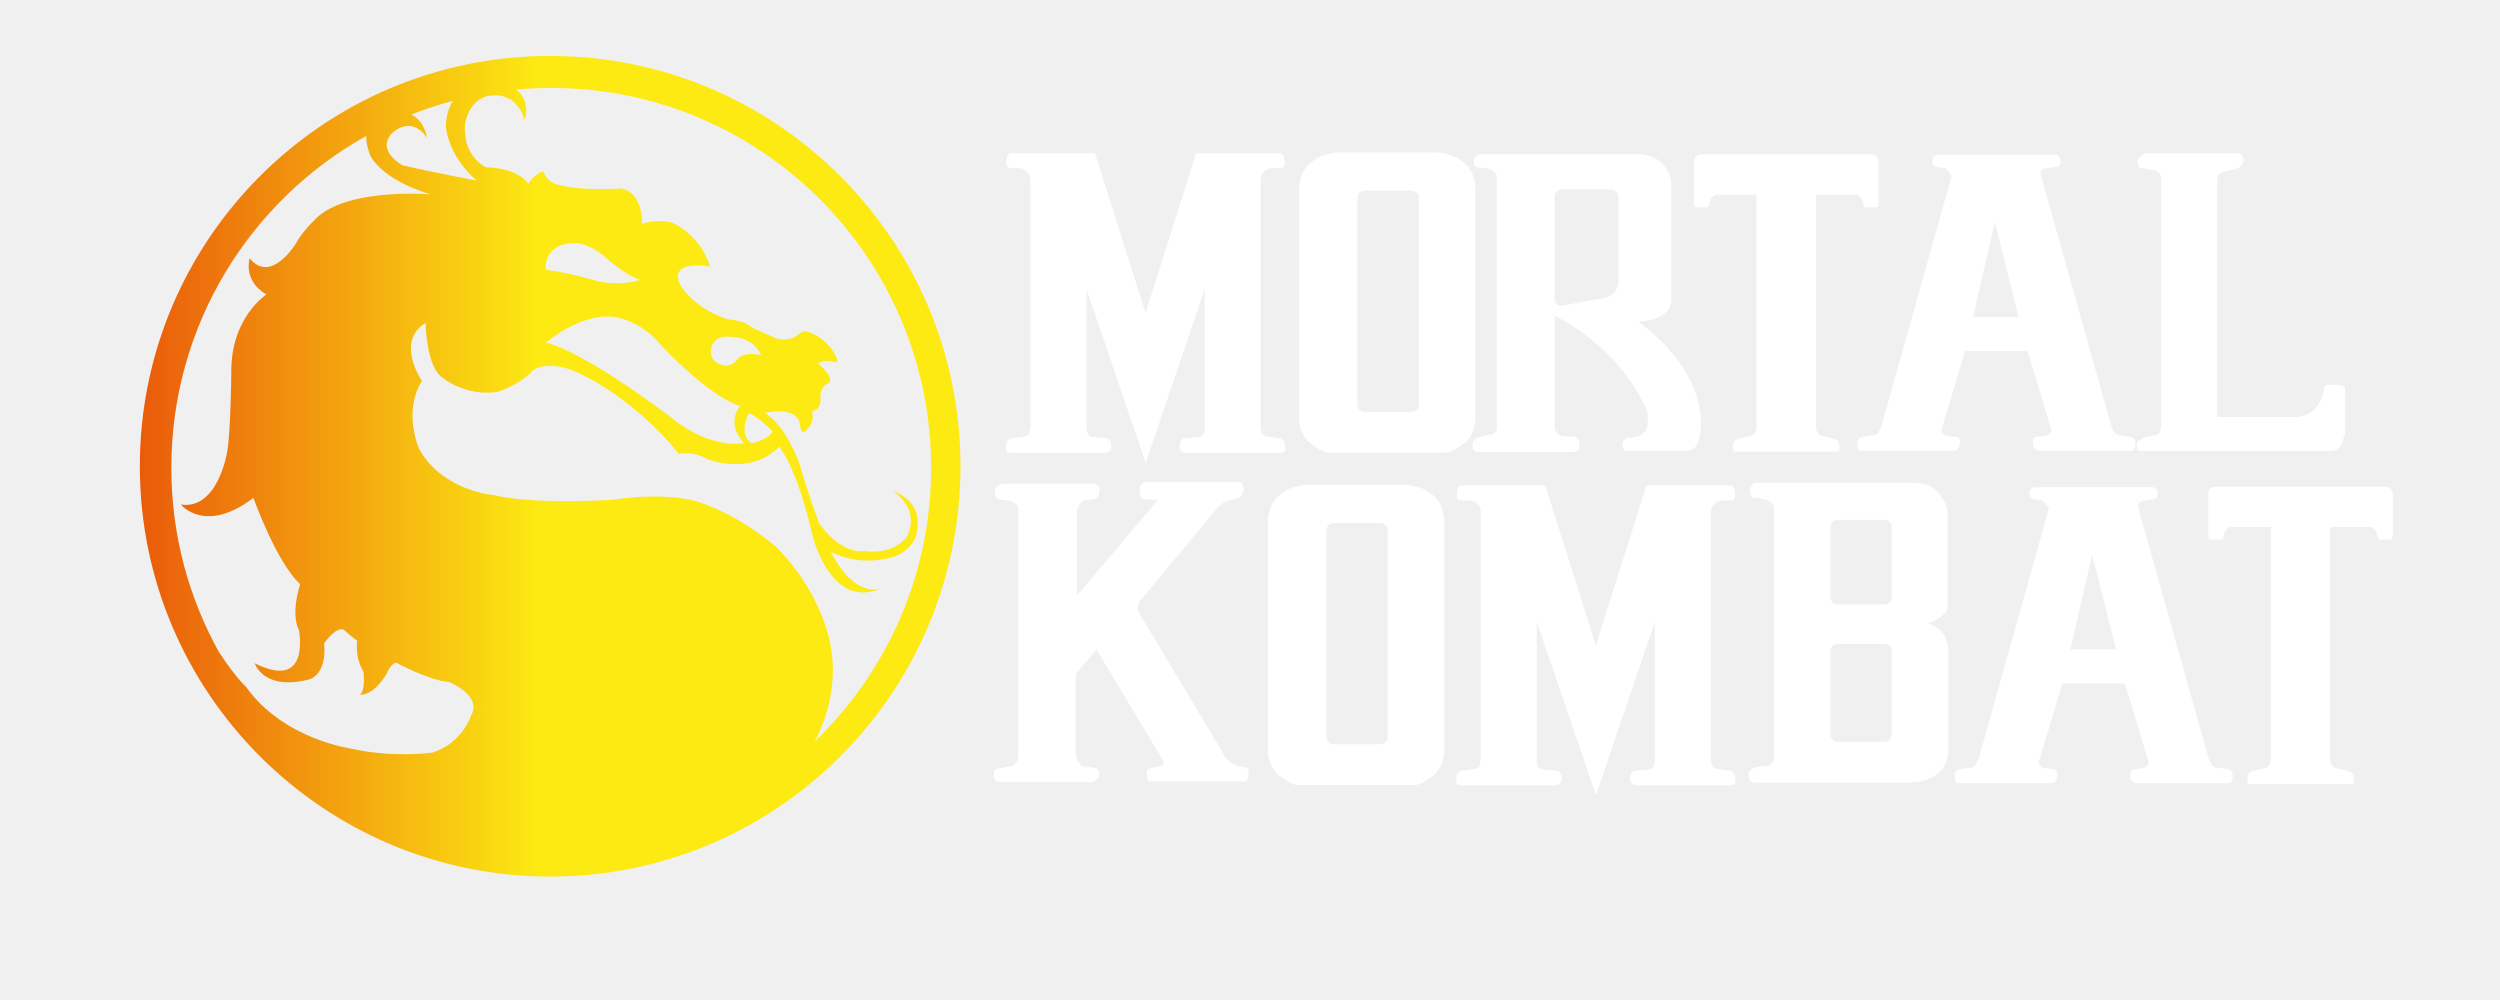
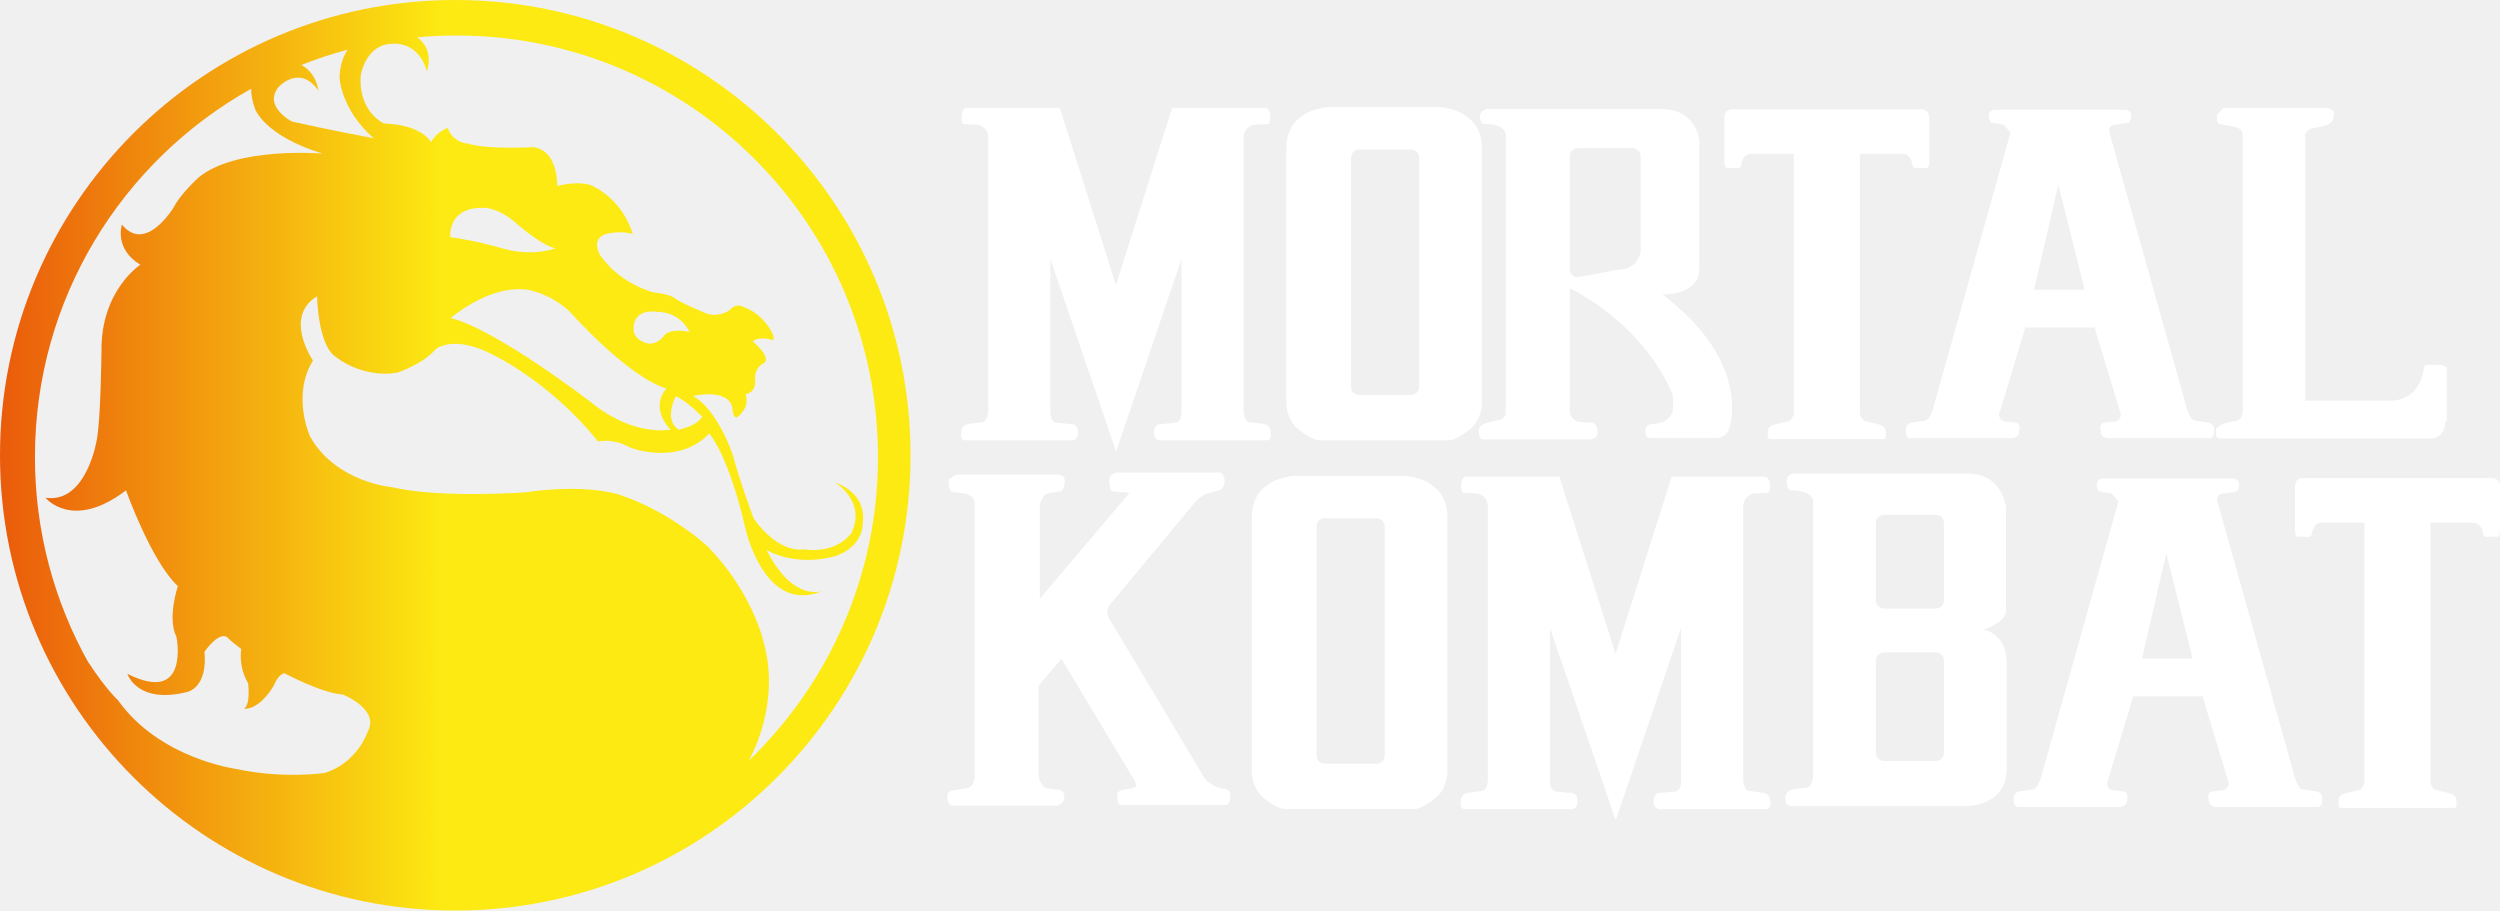
- <svg xmlns="http://www.w3.org/2000/svg" xmlns:xlink="http://www.w3.org/1999/xlink" version="1.1" id="svg2" xml:space="preserve" width="500" height="200" viewBox="0 0 500 200">
+ <svg xmlns="http://www.w3.org/2000/svg" xmlns:xlink="http://www.w3.org/1999/xlink" version="1.1" id="svg2" xml:space="preserve" width="450.625" height="164.128" viewBox="0 0 450.625 164.128">
  <defs id="defs6">
    <clipPath clipPathUnits="userSpaceOnUse" id="clipPath18">
      <path d="M 0,396.85 H 595.28 V 0 H 0 Z" id="path16" />
    </clipPath>
    <clipPath clipPathUnits="userSpaceOnUse" id="clipPath34">
      <path d="m 175.135,266.175 c 0,0 -9.999,-16.667 -40.167,-28 v 0 l -4.916,-12.75 -5.334,0.083 c 0,0 -5.749,-10.584 -37.416,-24.833 v 0 h 33.083 c 0,-1 -14.388,-46.875 -33.756,-65.5 v 0 c 0,0 59.756,10.5 77.006,85.249 v 0 l 5.5,16.001 h 38 l 19.25,29.75 z" id="path32" />
    </clipPath>
    <linearGradient x1="0" y1="0" x2="1" y2="0" gradientUnits="userSpaceOnUse" gradientTransform="matrix(91.66381,158.7664,158.7664,-91.66381,96.74658,129.333)" spreadMethod="pad" id="linearGradient50">
      <stop style="stop-opacity:1;stop-color:#295da9" offset="0" id="stop40" />
      <stop style="stop-opacity:1;stop-color:#295da9" offset="0.005" id="stop42" />
      <stop style="stop-opacity:1;stop-color:#295da9" offset="0.336" id="stop44" />
      <stop style="stop-opacity:1;stop-color:#272e65" offset="0.796" id="stop46" />
      <stop style="stop-opacity:1;stop-color:#272e65" offset="1" id="stop48" />
    </linearGradient>
    <clipPath clipPathUnits="userSpaceOnUse" id="clipPath60">
      <path d="M 0,396.85 H 595.28 V 0 H 0 Z" id="path58" />
    </clipPath>
    <clipPath clipPathUnits="userSpaceOnUse" id="clipPath72">
      <path d="m 191.189,251.41 -2.814,-6.94 7.784,-0.094 -7.316,-19.037 h 8.722 l 7.315,19.131 h 7.034 l 2.721,6.94 z" id="path70" />
    </clipPath>
    <linearGradient x1="0" y1="0" x2="1" y2="0" gradientUnits="userSpaceOnUse" gradientTransform="matrix(-1.1e-6,-26.07129,-26.07129,1.1e-6,201.5049,251.4102)" spreadMethod="pad" id="linearGradient86">
      <stop style="stop-opacity:1;stop-color:#e6342a" offset="0" id="stop78" />
      <stop style="stop-opacity:1;stop-color:#e6342a" offset="0.01" id="stop80" />
      <stop style="stop-opacity:1;stop-color:#f9b233" offset="0.99" id="stop82" />
      <stop style="stop-opacity:1;stop-color:#f9b233" offset="1" id="stop84" />
    </linearGradient>
    <clipPath clipPathUnits="userSpaceOnUse" id="clipPath96">
      <path d="m 239.206,251.41 c -0.281,0 -3.844,-9.471 -3.844,-9.471 v 0 h -10.599 l 3.095,9.471 h -8.44 l -9.754,-26.071 h 8.536 l 3.749,9.66 h 10.973 l -3.562,-9.66 h 8.814 c 0,0 9.566,26.071 9.847,26.071 v 0 c 0.188,0 -3.667,0.001 -6.342,0.001 v 0 c -1.337,0 -2.38,0 -2.473,-0.001" id="path94" />
    </clipPath>
    <linearGradient x1="0" y1="0" x2="1" y2="0" gradientUnits="userSpaceOnUse" gradientTransform="matrix(-1.1e-6,-26.07178,-26.07178,1.1e-6,228.8462,251.4106)" spreadMethod="pad" id="linearGradient110">
      <stop style="stop-opacity:1;stop-color:#e6342a" offset="0" id="stop102" />
      <stop style="stop-opacity:1;stop-color:#e6342a" offset="0.01" id="stop104" />
      <stop style="stop-opacity:1;stop-color:#f9b233" offset="0.99" id="stop106" />
      <stop style="stop-opacity:1;stop-color:#f9b233" offset="1" id="stop108" />
    </linearGradient>
    <clipPath clipPathUnits="userSpaceOnUse" id="clipPath120">
      <path d="m 252.526,251.41 -9.755,-26.071 h 23.165 l 2.439,6.847 h -14.35 l 1.031,2.907 h 14.35 l 2.625,6.751 h -14.347 l 1.031,2.627 h 14.255 l 3.001,6.939 z" id="path118" />
    </clipPath>
    <linearGradient x1="0" y1="0" x2="1" y2="0" gradientUnits="userSpaceOnUse" gradientTransform="matrix(-1.1e-6,-26.07129,-26.07129,1.1e-6,259.3711,251.4102)" spreadMethod="pad" id="linearGradient134">
      <stop style="stop-opacity:1;stop-color:#e6342a" offset="0" id="stop126" />
      <stop style="stop-opacity:1;stop-color:#e6342a" offset="0.01" id="stop128" />
      <stop style="stop-opacity:1;stop-color:#f9b233" offset="0.99" id="stop130" />
      <stop style="stop-opacity:1;stop-color:#f9b233" offset="1" id="stop132" />
    </linearGradient>
    <clipPath clipPathUnits="userSpaceOnUse" id="clipPath144">
      <path d="m 309.733,251.41 -11.821,-10.502 h -1.026 l 3.751,10.502 h -8.628 l -9.847,-26.071 h 8.722 l 4.97,13.035 4.501,-13.035 h 8.816 l -4.596,14.068 13.504,12.003 z" id="path142" />
    </clipPath>
    <linearGradient x1="0" y1="0" x2="1" y2="0" gradientUnits="userSpaceOnUse" gradientTransform="matrix(-1.1e-6,-26.07129,-26.07129,1.1e-6,300.1211,251.4102)" spreadMethod="pad" id="linearGradient158">
      <stop style="stop-opacity:1;stop-color:#e6342a" offset="0" id="stop150" />
      <stop style="stop-opacity:1;stop-color:#e6342a" offset="0.01" id="stop152" />
      <stop style="stop-opacity:1;stop-color:#f9b233" offset="0.99" id="stop154" />
      <stop style="stop-opacity:1;stop-color:#f9b233" offset="1" id="stop156" />
    </linearGradient>
    <clipPath clipPathUnits="userSpaceOnUse" id="clipPath168">
      <path d="m 323.051,251.41 -9.845,-26.071 h 9.002 l 9.566,26.071 z" id="path166" />
    </clipPath>
    <linearGradient x1="0" y1="0" x2="1" y2="0" gradientUnits="userSpaceOnUse" gradientTransform="matrix(-1.1e-6,-26.07129,-26.07129,1.1e-6,322.4902,251.4102)" spreadMethod="pad" id="linearGradient182">
      <stop style="stop-opacity:1;stop-color:#e6342a" offset="0" id="stop174" />
      <stop style="stop-opacity:1;stop-color:#e6342a" offset="0.01" id="stop176" />
      <stop style="stop-opacity:1;stop-color:#f9b233" offset="0.99" id="stop178" />
      <stop style="stop-opacity:1;stop-color:#f9b233" offset="1" id="stop180" />
    </linearGradient>
    <clipPath clipPathUnits="userSpaceOnUse" id="clipPath192">
      <path d="m 360.689,251.421 c -2.012,-0.027 -3.922,-0.054 -3.965,-0.011 v 0 c -0.095,0.093 -4.877,-13.036 -4.877,-13.036 v 0 l -7.409,13.036 h -7.691 l -10.035,-26.071 h 8.629 l 5.346,13.881 8.064,-13.881 h 6.848 c 0,0 9.611,25.931 9.751,26.071 v 0 c 0.034,0.034 -0.447,0.046 -1.197,0.046 v 0 c -0.906,0 -2.205,-0.017 -3.464,-0.035" id="path190" />
    </clipPath>
    <linearGradient x1="0" y1="0" x2="1" y2="0" gradientUnits="userSpaceOnUse" gradientTransform="matrix(-1.1e-6,-26.11719,-26.11719,1.1e-6,346.0322,251.4561)" spreadMethod="pad" id="linearGradient206">
      <stop style="stop-opacity:1;stop-color:#e6342a" offset="0" id="stop198" />
      <stop style="stop-opacity:1;stop-color:#e6342a" offset="0.01" id="stop200" />
      <stop style="stop-opacity:1;stop-color:#f9b233" offset="0.99" id="stop202" />
      <stop style="stop-opacity:1;stop-color:#f9b233" offset="1" id="stop204" />
    </linearGradient>
    <clipPath clipPathUnits="userSpaceOnUse" id="clipPath216">
      <path d="m 372.73,249.739 c -1.891,-1.032 -3.723,-2.258 -5.258,-3.774 v 0 c -3.106,-3.063 -5.965,-7.91 -4.909,-12.448 v 0 c 0.541,-2.327 2.196,-4.237 4.119,-5.588 v 0 c 1.501,-1.053 3.24,-1.746 5.034,-2.102 v 0 c 4.794,-0.949 9.897,-0.488 14.759,-0.488 v 0 l 6.176,16.891 c 0,0 -9.992,-0.182 -9.931,0 v 0 c 0.06,0.181 -5.994,-6.965 -5.994,-6.965 v 0 h 4.48 l -1.211,-2.725 c -11.445,-0.787 -8.237,6.238 -8.237,6.238 v 0 c 3.27,6.783 9.206,6.056 9.206,6.056 v 0 h 8.539 l 5.929,6.616 c -0.543,-0.027 -8.169,0.006 -8.169,0.006 v 0 c -1.35,0.099 -2.595,0.142 -3.742,0.142 v 0 c -7.551,0 -10.791,-1.859 -10.791,-1.859 m 22.702,1.711 c 0.038,0.002 0.042,0.004 0.006,0.006 v 0 z" id="path214" />
    </clipPath>
    <linearGradient x1="0" y1="0" x2="1" y2="0" gradientUnits="userSpaceOnUse" gradientTransform="matrix(-1.2e-6,-26.37061,-26.37061,1.2e-6,378.9014,251.5977)" spreadMethod="pad" id="linearGradient230">
      <stop style="stop-opacity:1;stop-color:#e6342a" offset="0" id="stop222" />
      <stop style="stop-opacity:1;stop-color:#e6342a" offset="0.01" id="stop224" />
      <stop style="stop-opacity:1;stop-color:#f9b233" offset="0.99" id="stop226" />
      <stop style="stop-opacity:1;stop-color:#f9b233" offset="1" id="stop228" />
    </linearGradient>
    <clipPath clipPathUnits="userSpaceOnUse" id="clipPath240">
      <path d="m 413.146,249.066 c -8.706,-5.017 -13.081,-13.743 -9.766,-19.49 v 0 c 3.308,-5.75 13.056,-6.348 21.767,-1.331 v 0 c 8.703,5.016 13.075,13.744 9.762,19.493 v 0 c -1.802,3.131 -5.512,4.733 -9.925,4.733 v 0 c -3.69,0.001 -7.871,-1.12 -11.838,-3.405 m 0.202,-14.591 c -1.597,2.203 -0.335,5.842 2.815,8.126 v 0 c 3.154,2.285 7.006,2.35 8.602,0.146 v 0 c 1.597,-2.204 0.336,-5.843 -2.814,-8.127 v 0 c -1.614,-1.169 -3.411,-1.757 -4.995,-1.757 v 0 c -1.511,0 -2.828,0.535 -3.608,1.612" id="path238" />
    </clipPath>
    <linearGradient x1="0" y1="0" x2="1" y2="0" gradientUnits="userSpaceOnUse" gradientTransform="matrix(-1.2e-6,-27.63135,-27.63135,1.2e-6,419.1445,252.4712)" spreadMethod="pad" id="linearGradient254">
      <stop style="stop-opacity:1;stop-color:#e6342a" offset="0" id="stop246" />
      <stop style="stop-opacity:1;stop-color:#e6342a" offset="0.01" id="stop248" />
      <stop style="stop-opacity:1;stop-color:#f9b233" offset="0.99" id="stop250" />
      <stop style="stop-opacity:1;stop-color:#f9b233" offset="1" id="stop252" />
    </linearGradient>
    <clipPath clipPathUnits="userSpaceOnUse" id="clipPath264">
      <path d="m 442.66,251.599 -9.989,-25.957 h 8.994 l 3.447,9.871 h 13.844 l 2.687,6.835 h -13.552 l 0.877,2.627 h 13.902 l 2.57,6.624 z" id="path262" />
    </clipPath>
    <linearGradient x1="0" y1="0" x2="1" y2="0" gradientUnits="userSpaceOnUse" gradientTransform="matrix(-1.1e-6,-25.95703,-25.95703,1.1e-6,449.0557,251.5986)" spreadMethod="pad" id="linearGradient278">
      <stop style="stop-opacity:1;stop-color:#e6342a" offset="0" id="stop270" />
      <stop style="stop-opacity:1;stop-color:#e6342a" offset="0.01" id="stop272" />
      <stop style="stop-opacity:1;stop-color:#f9b233" offset="0.99" id="stop274" />
      <stop style="stop-opacity:1;stop-color:#f9b233" offset="1" id="stop276" />
    </linearGradient>
    <clipPath clipPathUnits="userSpaceOnUse" id="clipPath288">
      <path d="M 0,396.85 H 595.28 V 0 H 0 Z" id="path286" />
    </clipPath>
    <clipPath clipPathUnits="userSpaceOnUse" id="clipPath332">
      <path d="m 191.189,251.41 -2.814,-6.94 7.784,-0.094 -7.316,-19.037 h 8.722 l 7.315,19.131 h 7.034 l 2.721,6.94 z" id="path330" />
    </clipPath>
    <linearGradient x1="0" y1="0" x2="1" y2="0" gradientUnits="userSpaceOnUse" gradientTransform="matrix(-1.1e-6,-26.07129,-26.07129,1.1e-6,201.5049,251.4102)" spreadMethod="pad" id="linearGradient346">
      <stop style="stop-opacity:1;stop-color:#e6342a" offset="0" id="stop338" />
      <stop style="stop-opacity:1;stop-color:#e6342a" offset="0.01" id="stop340" />
      <stop style="stop-opacity:1;stop-color:#f9b233" offset="0.99" id="stop342" />
      <stop style="stop-opacity:1;stop-color:#f9b233" offset="1" id="stop344" />
    </linearGradient>
    <clipPath clipPathUnits="userSpaceOnUse" id="clipPath356">
      <path d="m 239.206,251.41 c -0.281,0 -3.844,-9.471 -3.844,-9.471 v 0 h -10.599 l 3.095,9.471 h -8.44 l -9.754,-26.071 h 8.536 l 3.749,9.66 h 10.973 l -3.562,-9.66 h 8.814 c 0,0 9.566,26.071 9.847,26.071 v 0 c 0.188,0 -3.667,0.001 -6.342,0.001 v 0 c -1.337,0 -2.38,0 -2.473,-0.001" id="path354" />
    </clipPath>
    <linearGradient x1="0" y1="0" x2="1" y2="0" gradientUnits="userSpaceOnUse" gradientTransform="matrix(-1.1e-6,-26.07178,-26.07178,1.1e-6,228.8462,251.4106)" spreadMethod="pad" id="linearGradient370">
      <stop style="stop-opacity:1;stop-color:#e6342a" offset="0" id="stop362" />
      <stop style="stop-opacity:1;stop-color:#e6342a" offset="0.01" id="stop364" />
      <stop style="stop-opacity:1;stop-color:#f9b233" offset="0.99" id="stop366" />
      <stop style="stop-opacity:1;stop-color:#f9b233" offset="1" id="stop368" />
    </linearGradient>
    <clipPath clipPathUnits="userSpaceOnUse" id="clipPath380">
      <path d="m 252.526,251.41 -9.755,-26.071 h 23.165 l 2.439,6.847 h -14.35 l 1.031,2.907 h 14.35 l 2.625,6.751 h -14.347 l 1.031,2.627 h 14.255 l 3.001,6.939 z" id="path378" />
    </clipPath>
    <linearGradient x1="0" y1="0" x2="1" y2="0" gradientUnits="userSpaceOnUse" gradientTransform="matrix(-1.1e-6,-26.07129,-26.07129,1.1e-6,259.3711,251.4102)" spreadMethod="pad" id="linearGradient394">
      <stop style="stop-opacity:1;stop-color:#e6342a" offset="0" id="stop386" />
      <stop style="stop-opacity:1;stop-color:#e6342a" offset="0.01" id="stop388" />
      <stop style="stop-opacity:1;stop-color:#f9b233" offset="0.99" id="stop390" />
      <stop style="stop-opacity:1;stop-color:#f9b233" offset="1" id="stop392" />
    </linearGradient>
    <clipPath clipPathUnits="userSpaceOnUse" id="clipPath404">
      <path d="m 309.733,251.41 -11.821,-10.502 h -1.026 l 3.751,10.502 h -8.628 l -9.847,-26.071 h 8.722 l 4.97,13.035 4.501,-13.035 h 8.816 l -4.596,14.068 13.504,12.003 z" id="path402" />
    </clipPath>
    <linearGradient x1="0" y1="0" x2="1" y2="0" gradientUnits="userSpaceOnUse" gradientTransform="matrix(-1.1e-6,-26.07129,-26.07129,1.1e-6,300.1211,251.4102)" spreadMethod="pad" id="linearGradient418">
      <stop style="stop-opacity:1;stop-color:#e6342a" offset="0" id="stop410" />
      <stop style="stop-opacity:1;stop-color:#e6342a" offset="0.01" id="stop412" />
      <stop style="stop-opacity:1;stop-color:#f9b233" offset="0.99" id="stop414" />
      <stop style="stop-opacity:1;stop-color:#f9b233" offset="1" id="stop416" />
    </linearGradient>
    <clipPath clipPathUnits="userSpaceOnUse" id="clipPath428">
      <path d="m 323.051,251.41 -9.845,-26.071 h 9.002 l 9.566,26.071 z" id="path426" />
    </clipPath>
    <linearGradient x1="0" y1="0" x2="1" y2="0" gradientUnits="userSpaceOnUse" gradientTransform="matrix(-1.1e-6,-26.07129,-26.07129,1.1e-6,322.4902,251.4102)" spreadMethod="pad" id="linearGradient442">
      <stop style="stop-opacity:1;stop-color:#e6342a" offset="0" id="stop434" />
      <stop style="stop-opacity:1;stop-color:#e6342a" offset="0.01" id="stop436" />
      <stop style="stop-opacity:1;stop-color:#f9b233" offset="0.99" id="stop438" />
      <stop style="stop-opacity:1;stop-color:#f9b233" offset="1" id="stop440" />
    </linearGradient>
    <clipPath clipPathUnits="userSpaceOnUse" id="clipPath452">
      <path d="m 360.689,251.421 c -2.012,-0.027 -3.922,-0.054 -3.965,-0.011 v 0 c -0.095,0.093 -4.877,-13.036 -4.877,-13.036 v 0 l -7.409,13.036 h -7.691 l -10.035,-26.071 h 8.629 l 5.346,13.881 8.064,-13.881 h 6.848 c 0,0 9.611,25.931 9.751,26.071 v 0 c 0.034,0.034 -0.447,0.046 -1.197,0.046 v 0 c -0.906,0 -2.205,-0.017 -3.464,-0.035" id="path450" />
    </clipPath>
    <linearGradient x1="0" y1="0" x2="1" y2="0" gradientUnits="userSpaceOnUse" gradientTransform="matrix(-1.1e-6,-26.11719,-26.11719,1.1e-6,346.0322,251.4561)" spreadMethod="pad" id="linearGradient466">
      <stop style="stop-opacity:1;stop-color:#e6342a" offset="0" id="stop458" />
      <stop style="stop-opacity:1;stop-color:#e6342a" offset="0.01" id="stop460" />
      <stop style="stop-opacity:1;stop-color:#f9b233" offset="0.99" id="stop462" />
      <stop style="stop-opacity:1;stop-color:#f9b233" offset="1" id="stop464" />
    </linearGradient>
    <clipPath clipPathUnits="userSpaceOnUse" id="clipPath476">
      <path d="m 372.73,249.739 c -1.891,-1.032 -3.723,-2.258 -5.258,-3.774 v 0 c -3.106,-3.063 -5.965,-7.91 -4.909,-12.448 v 0 c 0.541,-2.327 2.196,-4.237 4.119,-5.588 v 0 c 1.501,-1.053 3.24,-1.746 5.034,-2.102 v 0 c 4.794,-0.949 9.897,-0.488 14.759,-0.488 v 0 l 6.176,16.891 c 0,0 -9.992,-0.182 -9.931,0 v 0 c 0.06,0.181 -5.994,-6.965 -5.994,-6.965 v 0 h 4.48 l -1.211,-2.725 c -11.445,-0.787 -8.237,6.238 -8.237,6.238 v 0 c 3.27,6.783 9.206,6.056 9.206,6.056 v 0 h 8.539 l 5.929,6.616 c -0.543,-0.027 -8.169,0.006 -8.169,0.006 v 0 c -1.35,0.099 -2.595,0.142 -3.742,0.142 v 0 c -7.551,0 -10.791,-1.859 -10.791,-1.859 m 22.702,1.711 c 0.038,0.002 0.042,0.004 0.006,0.006 v 0 z" id="path474" />
    </clipPath>
    <linearGradient x1="0" y1="0" x2="1" y2="0" gradientUnits="userSpaceOnUse" gradientTransform="matrix(-1.2e-6,-26.37061,-26.37061,1.2e-6,378.9014,251.5977)" spreadMethod="pad" id="linearGradient490">
      <stop style="stop-opacity:1;stop-color:#e6342a" offset="0" id="stop482" />
      <stop style="stop-opacity:1;stop-color:#e6342a" offset="0.01" id="stop484" />
      <stop style="stop-opacity:1;stop-color:#f9b233" offset="0.99" id="stop486" />
      <stop style="stop-opacity:1;stop-color:#f9b233" offset="1" id="stop488" />
    </linearGradient>
    <clipPath clipPathUnits="userSpaceOnUse" id="clipPath500">
      <path d="m 413.146,249.066 c -8.706,-5.017 -13.081,-13.743 -9.766,-19.49 v 0 c 3.308,-5.75 13.056,-6.348 21.767,-1.331 v 0 c 8.703,5.016 13.075,13.744 9.762,19.493 v 0 c -1.802,3.131 -5.512,4.733 -9.925,4.733 v 0 c -3.69,0.001 -7.871,-1.12 -11.838,-3.405 m 0.202,-14.591 c -1.597,2.203 -0.335,5.842 2.815,8.126 v 0 c 3.154,2.285 7.006,2.35 8.602,0.146 v 0 c 1.597,-2.204 0.336,-5.843 -2.814,-8.127 v 0 c -1.614,-1.169 -3.411,-1.757 -4.995,-1.757 v 0 c -1.511,0 -2.828,0.535 -3.608,1.612" id="path498" />
    </clipPath>
    <linearGradient x1="0" y1="0" x2="1" y2="0" gradientUnits="userSpaceOnUse" gradientTransform="matrix(-1.2e-6,-27.63135,-27.63135,1.2e-6,419.1445,252.4712)" spreadMethod="pad" id="linearGradient514">
      <stop style="stop-opacity:1;stop-color:#e6342a" offset="0" id="stop506" />
      <stop style="stop-opacity:1;stop-color:#e6342a" offset="0.01" id="stop508" />
      <stop style="stop-opacity:1;stop-color:#f9b233" offset="0.99" id="stop510" />
      <stop style="stop-opacity:1;stop-color:#f9b233" offset="1" id="stop512" />
    </linearGradient>
    <clipPath clipPathUnits="userSpaceOnUse" id="clipPath524">
      <path d="m 442.66,251.599 -9.989,-25.957 h 8.994 l 3.447,9.871 h 13.844 l 2.687,6.835 h -13.552 l 0.877,2.627 h 13.902 l 2.57,6.624 z" id="path522" />
    </clipPath>
    <linearGradient x1="0" y1="0" x2="1" y2="0" gradientUnits="userSpaceOnUse" gradientTransform="matrix(-1.1e-6,-25.95703,-25.95703,1.1e-6,449.0557,251.5986)" spreadMethod="pad" id="linearGradient538">
      <stop style="stop-opacity:1;stop-color:#e6342a" offset="0" id="stop530" />
      <stop style="stop-opacity:1;stop-color:#e6342a" offset="0.01" id="stop532" />
      <stop style="stop-opacity:1;stop-color:#f9b233" offset="0.99" id="stop534" />
      <stop style="stop-opacity:1;stop-color:#f9b233" offset="1" id="stop536" />
    </linearGradient>
    <clipPath clipPathUnits="userSpaceOnUse" id="clipPath548">
      <path d="M 0,396.85 H 595.28 V 0 H 0 Z" id="path546" />
    </clipPath>
    <clipPath clipPathUnits="userSpaceOnUse" id="clipPath588">
      <path d="m 148.96,216.082 -22.375,-59.125 h 16.25 l 9.125,24.25 h 21 l 5.25,14.375 h -20.625 l 2.625,6.625 h 20.375 l 4.875,13.875 z" id="path586" />
    </clipPath>
    <linearGradient x1="0" y1="0" x2="1" y2="0" gradientUnits="userSpaceOnUse" gradientTransform="matrix(-2.6e-6,-59.12549,-59.12549,2.6e-6,156.0225,216.082)" spreadMethod="pad" id="linearGradient602">
      <stop style="stop-opacity:1;stop-color:#ea5b0b" offset="0" id="stop594" />
      <stop style="stop-opacity:1;stop-color:#fcea12" offset="0.486" id="stop596" />
      <stop style="stop-opacity:1;stop-color:#fcea12" offset="0.99" id="stop598" />
      <stop style="stop-opacity:1;stop-color:#fcea12" offset="1" id="stop600" />
    </linearGradient>
    <clipPath clipPathUnits="userSpaceOnUse" id="clipPath612">
      <path d="m 194.085,216.082 -23.25,-59.125 h 16.5 l 22.875,59.125 z" id="path610" />
    </clipPath>
    <linearGradient x1="0" y1="0" x2="1" y2="0" gradientUnits="userSpaceOnUse" gradientTransform="matrix(-2.6e-6,-59.12549,-59.12549,2.6e-6,190.5225,216.082)" spreadMethod="pad" id="linearGradient626">
      <stop style="stop-opacity:1;stop-color:#ea5b0b" offset="0" id="stop618" />
      <stop style="stop-opacity:1;stop-color:#fcea12" offset="0.486" id="stop620" />
      <stop style="stop-opacity:1;stop-color:#fcea12" offset="0.99" id="stop622" />
      <stop style="stop-opacity:1;stop-color:#fcea12" offset="1" id="stop624" />
    </linearGradient>
    <clipPath clipPathUnits="userSpaceOnUse" id="clipPath636">
      <path d="m 241.085,216.082 c -4.824,-0.195 -10.177,-1.072 -14.635,-2.97 v 0 c -6.127,-2.608 -12.083,-7.142 -15.815,-12.678 v 0 c -3.477,-5.157 -6.548,-10.403 -7.111,-16.805 v 0 c -0.247,-2.816 -0.388,-5.62 0.003,-8.43 v 0 c 0.651,-4.683 2.12,-9.931 5.647,-13.273 v 0 c 2.449,-2.317 6.604,-4.969 10.136,-4.969 v 0 h 21.326 l 13.074,34.375 -19,0.125 -11.75,-14.5 h 8.75 l -2.5,-5.75 c -6.924,-0.537 -10.308,5.512 -9.954,11.716 v 0 c 0.169,2.97 1.818,6.758 3.329,9.282 v 0 c 2.778,4.644 7.625,7.383 12.726,8.785 v 0 c 2.477,0.681 5.029,1.039 7.594,1.151 v 0 c 1.278,0.054 2.557,0.047 3.835,0.007 v 0 c 0.497,-0.015 3.6,-0.496 3.845,-0.191 v 0 c 0.007,0.01 11.375,14.125 11.375,14.125 v 0 z" id="path634" />
    </clipPath>
    <linearGradient x1="0" y1="0" x2="1" y2="0" gradientUnits="userSpaceOnUse" gradientTransform="matrix(-2.6e-6,-59.12549,-59.12549,2.6e-6,232.6216,216.082)" spreadMethod="pad" id="linearGradient650">
      <stop style="stop-opacity:1;stop-color:#ea5b0b" offset="0" id="stop642" />
      <stop style="stop-opacity:1;stop-color:#fcea12" offset="0.486" id="stop644" />
      <stop style="stop-opacity:1;stop-color:#fcea12" offset="0.99" id="stop646" />
      <stop style="stop-opacity:1;stop-color:#fcea12" offset="1" id="stop648" />
    </linearGradient>
    <clipPath clipPathUnits="userSpaceOnUse" id="clipPath660">
      <path d="m 301.084,216.082 -8.499,-20.625 h -14.75 l 8.125,20.625 h -16.25 l -23.25,-59.125 h 16.75 l 9.5,24.5 14.25,-0.125 -8.875,-24.375 h 16.5 l 22.499,59.125 z" id="path658" />
    </clipPath>
    <linearGradient x1="0" y1="0" x2="1" y2="0" gradientUnits="userSpaceOnUse" gradientTransform="matrix(-2.6e-6,-59.12549,-59.12549,2.6e-6,281.772,216.082)" spreadMethod="pad" id="linearGradient674">
      <stop style="stop-opacity:1;stop-color:#ea5b0b" offset="0" id="stop666" />
      <stop style="stop-opacity:1;stop-color:#fcea12" offset="0.486" id="stop668" />
      <stop style="stop-opacity:1;stop-color:#fcea12" offset="0.99" id="stop670" />
      <stop style="stop-opacity:1;stop-color:#fcea12" offset="1" id="stop672" />
    </linearGradient>
    <clipPath clipPathUnits="userSpaceOnUse" id="clipPath684">
      <path d="m 322.959,216.082 -5.25,-13.625 h 12.375 l -17.125,-45.5 h 16.375 l 17.5,45.5 h 11.5 l 5.375,13.625 z" id="path682" />
    </clipPath>
    <linearGradient x1="0" y1="0" x2="1" y2="0" gradientUnits="userSpaceOnUse" gradientTransform="matrix(-2.6e-6,-59.12549,-59.12549,2.6e-6,338.334,216.082)" spreadMethod="pad" id="linearGradient698">
      <stop style="stop-opacity:1;stop-color:#ea5b0b" offset="0" id="stop690" />
      <stop style="stop-opacity:1;stop-color:#fcea12" offset="0.486" id="stop692" />
      <stop style="stop-opacity:1;stop-color:#fcea12" offset="0.99" id="stop694" />
      <stop style="stop-opacity:1;stop-color:#fcea12" offset="1" id="stop696" />
    </linearGradient>
    <clipPath clipPathUnits="userSpaceOnUse" id="clipPath708">
      <path d="m 370.604,216.082 -22.299,-59.125 h 40.726 l 4.928,14.469 h -24.293 l 4.108,9.975 h 22.181 l 5.047,14.084 h -21.83 l 2.699,7.16 h 22.533 l 5.047,13.437 z" id="path706" />
    </clipPath>
    <linearGradient x1="0" y1="0" x2="1" y2="0" gradientUnits="userSpaceOnUse" gradientTransform="matrix(-2.6e-6,-59.12549,-59.12549,2.6e-6,378.8779,216.082)" spreadMethod="pad" id="linearGradient722">
      <stop style="stop-opacity:1;stop-color:#ea5b0b" offset="0" id="stop714" />
      <stop style="stop-opacity:1;stop-color:#fcea12" offset="0.486" id="stop716" />
      <stop style="stop-opacity:1;stop-color:#fcea12" offset="0.99" id="stop718" />
      <stop style="stop-opacity:1;stop-color:#fcea12" offset="1" id="stop720" />
    </linearGradient>
    <clipPath clipPathUnits="userSpaceOnUse" id="clipPath732">
      <path d="m 417.084,216.082 -22.25,-59.125 h 16.25 l 9.375,24.125 2.5,-24.125 h 16.125 l -1.875,25.875 c 12.375,9.875 13.375,21 13.375,21 v 0 c 1.25,11.5 -5.875,12.25 -5.875,12.25 v 0 z m 7.084,-24.875 c 0,0.001 5.916,15.166 5.916,15.166 v 0 h 3.918 c 0.594,0 1.256,-1.117 1.498,-1.518 v 0 c 0.699,-1.16 0.871,-2.404 0.611,-3.725 v 0 c -0.588,-2.97 -2.081,-5.862 -4.378,-7.862 v 0 c -0.923,-0.804 -1.975,-1.438 -3.155,-1.78 v 0 c -0.416,-0.122 -3.917,-0.284 -4.363,-0.284 v 0 c -0.031,0 -0.047,0.001 -0.047,0.003" id="path730" />
    </clipPath>
    <linearGradient x1="0" y1="0" x2="1" y2="0" gradientUnits="userSpaceOnUse" gradientTransform="matrix(-2.6e-6,-59.12549,-59.12549,2.6e-6,422.7832,216.082)" spreadMethod="pad" id="linearGradient746">
      <stop style="stop-opacity:1;stop-color:#ea5b0b" offset="0" id="stop738" />
      <stop style="stop-opacity:1;stop-color:#fcea12" offset="0.486" id="stop740" />
      <stop style="stop-opacity:1;stop-color:#fcea12" offset="0.99" id="stop742" />
      <stop style="stop-opacity:1;stop-color:#fcea12" offset="1" id="stop744" />
    </linearGradient>
    <clipPath clipPathUnits="userSpaceOnUse" id="clipPath756">
      <path d="m 474.496,215.932 c -1.789,-0.625 -3.612,-1.411 -5.261,-2.348 v 0 c -3.093,-1.756 -6.069,-3.848 -8.342,-6.616 v 0 c -0.995,-1.209 -1.926,-2.552 -2.678,-3.928 v 0 c -1.946,-3.556 -3.424,-7.574 -2.031,-11.582 v 0 c 1.392,-4.004 4.962,-7.476 8.525,-9.626 v 0 c 0,0 7.668,-4.334 6.625,-7.125 v 0 c 0,0 -4.748,-9.792 -23.5,1.125 v 0 c 0,0 -5.998,-14.998 -6,-15 v 0 c -0.24,-0.602 7.772,-3.207 8.174,-3.31 v 0 c 6.6,-1.7 13.812,-1.44 20.23,0.884 v 0 c 4.994,1.806 9.631,4.746 13.141,8.751 v 0 c 1,1.141 1.888,2.381 2.668,3.682 v 0 c 2.523,4.205 4.381,9.526 1.883,14.184 v 0 c -2.157,4.02 -6.723,6.056 -10.379,8.452 v 0 c -2.227,1.46 -7.9,3.987 -5.443,7.533 v 0 c 0.562,0.812 1.617,1.536 2.529,1.896 v 0 c 1.023,0.404 2.246,0.674 3.351,0.687 v 0 c 1.848,0.02 3.826,-0.386 5.596,-0.884 v 0 c 0,0 5.687,-2.562 8.75,-7.5 v 0 c 0,0 5.998,16.744 6,16.75 v 0 c 0.25,0.702 -3.582,2.373 -4.072,2.607 v 0 c -3.717,1.774 -7.695,2.736 -11.694,2.736 v 0 c -2.706,10e-4 -5.42,-0.44 -8.072,-1.368" id="path754" />
    </clipPath>
    <linearGradient x1="0" y1="0" x2="1" y2="0" gradientUnits="userSpaceOnUse" gradientTransform="matrix(-2.7e-6,-60.87695,-60.87695,2.7e-6,470.0879,217.3003)" spreadMethod="pad" id="linearGradient770">
      <stop style="stop-opacity:1;stop-color:#ea5b0b" offset="0" id="stop762" />
      <stop style="stop-opacity:1;stop-color:#fcea12" offset="0.486" id="stop764" />
      <stop style="stop-opacity:1;stop-color:#fcea12" offset="0.99" id="stop766" />
      <stop style="stop-opacity:1;stop-color:#fcea12" offset="1" id="stop768" />
    </linearGradient>
    <linearGradient xlink:href="#linearGradient770" id="linearGradient2423" x1="3.038" y1="74.522" x2="132.865" y2="74.522" gradientUnits="userSpaceOnUse" gradientTransform="matrix(0.9481521,0,0,0.9481521,18.09517,9.403688)" />
  </defs>
-   <g id="g10" transform="matrix(1.333333,0,0,-1.333333,0,200)">
+   <g id="g10" transform="matrix(1.333333,0,0,-1.333333,-27.96804,188.8127)">
    <path style="fill:url(#linearGradient2423);fill-opacity:1;fill-rule:evenodd;stroke-width:0.734" id="path12" d="m 82.524,141.61 c -33.99,0 -61.548,-27.558 -61.548,-61.548 0,-33.99 27.558,-61.548 61.548,-61.548 33.99,0 61.548,27.558 61.548,61.548 0,33.99 -27.558,61.548 -61.548,61.548 z M 58.675,129.893 c 0,0 2.859,3.079 5.348,-0.543 0,0 -0.215,2.372 -2.309,3.476 2.029,0.803 4.116,1.491 6.251,2.061 -0.603,-0.922 -1.034,-2.133 -1.084,-3.726 0,0 0.092,-4.255 4.61,-8.241 0,0 -6.27,1.176 -11.063,2.262 0,0 -3.965,2.082 -1.752,4.707 z M 70.659,42.63 c 0,0 -1.383,-4.164 -5.809,-5.522 0,0 -5.717,-0.815 -11.893,0.543 0,0 -10.422,1.357 -16.045,9.324 0,0 -1.476,1.267 -3.965,5.07 v -0.043 c -4.615,8.234 -7.248,17.72 -7.248,27.825 0,21.393 11.794,40.035 29.233,49.782 -0.01,-0.745 0.132,-1.633 0.513,-2.698 0,0 1.199,-3.621 9.127,-6.066 0,0 -11.71,0.996 -16.784,-3.258 0,0 -2.398,-2.173 -3.319,-3.983 0,0 -3.781,-6.337 -7.008,-2.353 0,0 -1.107,-3.26 2.49,-5.432 0,0 -5.348,-3.441 -5.256,-11.675 0,0 -0.092,-9.324 -0.645,-12.041 0,0 -1.383,-8.6 -6.916,-7.783 0,0 3.596,-4.526 10.88,0.995 0,0 3.412,-9.599 7.008,-12.942 0,0 -1.475,-4.346 -0.184,-6.88 0,0 1.844,-9.233 -6.64,-4.98 0,0 1.291,-4.164 8.114,-2.443 0,0 2.766,0.543 2.305,5.431 0,0 2.121,3.078 3.227,1.811 0,0 0,-0.09 1.752,-1.448 0,0 -0.461,-2.263 0.923,-4.617 0,0 0.369,-2.897 -0.554,-3.44 0,0 1.937,-0.362 4.058,3.168 0,0 0.461,1.358 1.383,1.63 0,0 5.071,-2.716 7.931,-2.897 0,0 5.072,-1.991 3.319,-5.069 z m 51.52,-3.873 c 0.54,0.95 4.369,8.1 1.964,16.277 0,0 -1.476,6.519 -7.467,12.674 0,0 -4.887,4.616 -11.801,6.97 0,0 -4.335,1.63 -13.005,0.362 0,0 -11.527,-0.815 -17.98,0.724 0,0 -7.467,0.634 -10.971,6.79 0,0 -2.581,5.522 0.369,10.317 0,0 -4.058,5.884 0.553,8.691 0,0 0.092,-6.699 2.582,-8.241 0,0 3.504,-2.897 8.297,-2.082 0,0 3.504,1.177 5.164,3.168 0,0 2.398,2.082 7.84,-0.814 0,0 7.657,-3.621 14.11,-11.675 0,0 1.936,0.544 4.334,-0.814 0,0 6.454,-2.534 10.697,1.901 0,0 2.582,-2.806 4.887,-12.857 0,0 2.583,-11.766 10.422,-8.417 0,0 -3.966,-1.63 -7.558,5.522 0,0 3.78,-2.354 9.317,-0.815 0,0 3.688,1.087 3.688,4.617 0,0 0.739,3.711 -3.78,5.341 0,0 4.334,-2.535 2.212,-6.88 0,0 -1.844,-2.807 -6.454,-2.173 0,0 -3.227,-0.724 -6.732,4.164 0,0 -1.752,4.617 -2.858,8.691 0,0 -2.03,6.065 -5.348,7.875 0,0 4.887,1.177 5.348,-1.72 0,0 0,-1.177 0.552,-1.177 0,0 1.752,1.056 1.26,2.987 l -0.062,0.181 c 0,0 1.537,0.06 1.291,2.113 0,0 -0.122,1.146 0.922,1.931 0,0 1.844,0.361 -1.23,3.077 0,0 0.553,0.604 2.213,0.302 0,0 1.168,-0.603 0.308,1.027 0,0 -1.23,2.475 -3.811,3.319 0,0 -0.86,0.663 -1.906,-0.484 0,0 -1.721,-1.206 -3.688,-0.12 0,0 -2.336,0.905 -3.627,1.751 0,0 -0.43,0.543 -3.012,0.844 0,0 -4.426,1.147 -7.072,4.949 0,0 -1.476,2.294 0.861,2.957 0,0 2.089,0.482 3.504,-0.061 0,0 -1.045,4.406 -5.533,6.578 0,0 -1.597,0.724 -4.672,-0.06 0,0 0.185,4.888 -3.319,5.25 0,0 -6.087,-0.362 -8.733,0.483 0,0 -1.967,7e-4 -2.766,2.112 0,0 -1.475,-0.483 -2.243,-1.931 0,0 -1.106,2.354 -6.363,2.534 0,0 -3.504,1.54 -3.135,6.519 0,0 0.645,4.254 4.334,4.254 0,0 3.412,0.453 4.61,-3.712 0,0 1.09,2.886 -1.319,4.585 1.751,0.162 3.524,0.249 5.317,0.249 31.471,0 56.981,-25.51 56.981,-56.981 0,-16.136 -6.708,-30.704 -17.488,-41.069 z m -11.372,57.558 c -0.984,-1.388 -2.213,-1.146 -2.213,-1.146 -2.152,0.543 -1.967,1.992 -1.967,1.992 0,2.897 3.135,2.293 3.135,2.293 3.319,0 4.426,-2.716 4.426,-2.716 -2.705,0.543 -3.381,-0.422 -3.381,-0.422 z m 5.102,-11.041 c -0.799,-1.328 -3.196,-1.75 -3.196,-1.75 -2.09,1.388 -0.369,4.526 -0.369,4.526 1.598,-0.724 3.565,-2.775 3.565,-2.775 z m -4.856,3.802 c 0,0 -2.336,-2.353 0.553,-5.552 0,0 -4.918,-1.026 -10.697,3.68 0,0 -12.85,9.894 -18.994,11.407 0,0 5.286,4.647 10.514,3.802 0,0 3.012,-0.482 5.655,-3.018 0,0 7.558,-8.571 12.97,-10.317 z M 89.35,107.907 c 0,0 -3.996,1.207 -7.502,1.629 0,0 -0.43,3.983 4.303,3.983 0,0 1.721,0.241 4.303,-1.81 0,0 3.32,-3.077 5.594,-3.681 0,0 -2.889,-1.087 -6.7,-0.12" />
    <path style="fill:#ffffff;fill-rule:evenodd;stroke-width:2.509" id="path14" d="m 192.741,83.267 c 0,0.821 -0.822,1.005 -0.822,1.005 l -2.006,0.271 c -0.73,0 -0.82,1.462 -0.82,1.462 v 36.916 c 0,1.549 1.366,1.823 1.366,1.823 l 1.824,0.093 c 0.639,0 0.366,1.459 0.366,1.459 0,0.364 -0.456,0.728 -0.456,0.728 h -12.764 l -7.593,-23.947 -7.59,23.947 h -12.764 c 0,0 -0.456,-0.364 -0.456,-0.728 0,0 -0.275,-1.459 0.364,-1.459 l 1.823,-0.093 c 0,0 1.368,-0.274 1.368,-1.823 V 86.004 c 0,0 -0.091,-1.462 -0.821,-1.462 l -2.006,-0.271 c 0,0 -0.82,-0.184 -0.82,-1.005 0,0 -0.274,-1.185 0.547,-1.185 h 14.497 c 0,0 0.73,0.093 0.73,1.005 0,0 0.091,1.185 -0.912,1.185 l -2.006,0.18 c 0,0 -0.82,0.093 -0.82,1.369 v 20.79 l 8.89,-26.039 8.846,26.039 V 85.821 c 0,-1.275 -0.82,-1.369 -0.82,-1.369 l -2.006,-0.18 c -1.004,0 -0.912,-1.185 -0.912,-1.185 0,-0.912 0.729,-1.005 0.729,-1.005 h 14.497 c 0.82,0 0.548,1.185 0.548,1.185" />
    <path style="fill:#ffffff;fill-rule:evenodd;stroke-width:2.509" id="path16-6" d="m 260.278,33.411 c 0,0.821 -0.818,1.005 -0.818,1.005 l -2.007,0.271 c -0.731,0 -0.821,1.462 -0.821,1.462 v 36.916 c 0,1.549 1.369,1.823 1.369,1.823 l 1.823,0.093 c 0.641,0 0.367,1.459 0.367,1.459 0,0.364 -0.46,0.728 -0.46,0.728 h -12.764 l -7.59,-23.947 -7.593,23.947 h -12.767 c 0,0 -0.454,-0.364 -0.454,-0.728 0,0 -0.274,-1.459 0.364,-1.459 l 1.823,-0.093 c 0,0 1.369,-0.274 1.369,-1.823 V 36.148 c 0,0 -0.089,-1.462 -0.821,-1.462 l -2.007,-0.271 c 0,0 -0.821,-0.184 -0.821,-1.005 0,0 -0.271,-1.185 0.548,-1.185 h 14.497 c 0,0 0.731,0.093 0.731,1.005 0,0 0.094,1.185 -0.912,1.185 l -2.003,0.18 c 0,0 -0.824,0.093 -0.824,1.369 v 20.79 l 8.892,-26.039 8.844,26.039 V 35.964 c 0,-1.275 -0.818,-1.369 -0.818,-1.369 l -2.006,-0.18 c -1.002,0 -0.912,-1.185 -0.912,-1.185 0,-0.912 0.728,-1.005 0.728,-1.005 h 14.497 c 0.821,0 0.548,1.185 0.548,1.185" />
    <path style="fill:#ffffff;fill-rule:evenodd;stroke-width:2.509" id="path18" d="m 219.213,125.862 c -1.003,1.005 -3.557,1.275 -3.557,1.275 h -15.137 c 0,0 -2.551,-0.271 -3.554,-1.275 0,0 -2.097,-1.095 -2.097,-4.284 V 86.925 c 0,0 0.091,-2.097 1.55,-3.282 0,0 1.823,-1.549 2.917,-1.549 h 17.51 c 1.094,0 2.919,1.549 2.919,1.549 1.457,1.185 1.55,3.282 1.55,3.282 v 34.654 c 0,3.189 -2.098,4.284 -2.098,4.284 z m -6.382,-36.555 c 0,-0.602 -0.49,-1.092 -1.094,-1.092 h -7.022 c -0.604,0 -1.094,0.49 -1.094,1.092 v 30.996 c 0,0.605 0.49,1.095 1.094,1.095 h 7.022 c 0.604,0 1.094,-0.49 1.094,-1.095 V 89.307" />
    <path style="fill:#ffffff;fill-rule:evenodd;stroke-width:2.509" id="path20" d="m 214.554,76.006 c -1.002,1.005 -3.557,1.275 -3.557,1.275 h -15.137 c 0,0 -2.553,-0.271 -3.557,-1.275 0,0 -2.097,-1.095 -2.097,-4.284 V 37.068 c 0,0 0.089,-2.097 1.549,-3.282 0,0 1.823,-1.549 2.917,-1.549 h 17.507 c 1.095,0 2.917,1.549 2.917,1.549 1.459,1.185 1.549,3.282 1.549,3.282 v 34.654 c 0,3.189 -2.097,4.284 -2.097,4.284 z m -6.38,-36.555 c 0,-0.602 -0.49,-1.092 -1.095,-1.092 h -7.022 c -0.605,0 -1.095,0.49 -1.095,1.092 v 30.996 c 0,0.605 0.49,1.095 1.095,1.095 h 7.022 c 0.605,0 1.095,-0.49 1.095,-1.095 v -30.996" />
    <path style="fill:#ffffff;fill-rule:evenodd;stroke-width:2.509" id="path22" d="m 245.684,101.797 c 0,0 5.015,-0.183 5.015,3.465 v 17.325 c 0,0 -0.274,4.284 -5.198,4.284 H 221.889 c 0,0 -0.82,-0.364 -0.82,-0.818 0,0 -0.183,-1.188 0.637,-1.188 0,0 2.828,0.093 2.828,-1.549 V 85.581 c 0,0 -0.274,-0.731 -0.912,-0.731 l -1.824,-0.454 c 0,0 -0.912,-0.274 -0.912,-1.005 0,0 -0.091,-1.185 0.638,-1.185 h 14.588 c 0,0 0.82,0.183 0.82,0.821 0,0 0.091,1.459 -0.82,1.459 l -1.825,0.09 c 0,0 -1.094,0.457 -1.094,1.369 v 16.687 c 0,0 9.573,-4.377 13.859,-14.223 0,0 0.274,-1.278 0,-2.553 0,0 -0.454,-1.549 -2.736,-1.549 0,0 -0.912,-0.002 -0.912,-1.005 0,0 -0.089,-0.912 0.638,-0.912 h 8.755 c 0,0 1.64,-0.183 2.006,1.549 0,0 3.008,8.755 -9.118,17.871 z m -2.919,5.725 c -0.247,-1.104 -0.975,-2.352 -3.008,-2.352 0,0 -2.999,-0.599 -5.672,-1.053 -0.503,0.099 -0.892,0.52 -0.892,1.053 v 15.32 c 0,0.605 0.49,1.092 1.094,1.092 h 7.386 c 0.605,0 1.094,-0.487 1.094,-1.092 v -12.969" />
    <path style="fill:#ffffff;fill-rule:evenodd;stroke-width:2.509" id="path24" d="m 281.782,120.087 v 5.564 c 0,1.275 -1.095,1.185 -1.095,1.185 h -25.509 c 0,0 -1.094,0.09 -1.094,-1.185 v -5.564 c 0,0 -0.089,-1.182 0.366,-1.182 h 1.094 c 0,0 0.82,-0.183 0.82,0.454 0,0 0.183,1.459 1.367,1.459 h 5.744 V 85.707 c 0,0 -0.183,-1.095 -1.004,-1.095 l -1.459,-0.364 c 0,0 -1.002,-0.184 -1.002,-0.821 0,0 -0.274,-1.185 0.274,-1.185 h 15.308 c 0.548,0 0.275,1.185 0.275,1.185 0,0.638 -1.002,0.821 -1.002,0.821 l -1.461,0.364 c -0.82,0 -1.001,1.095 -1.001,1.095 v 35.111 h 5.744 c 1.186,0 1.368,-1.459 1.368,-1.459 0,-0.638 0.82,-0.454 0.82,-0.454 h 1.094 c 0.456,0 0.366,1.182 0.366,1.182" />
    <path style="fill:#ffffff;fill-rule:evenodd;stroke-width:2.509" id="path26" d="m 358.945,70.23 v 5.564 c 0,1.275 -1.092,1.185 -1.092,1.185 h -25.533 c 0,0 -1.092,0.09 -1.092,-1.185 V 70.23 c 0,0 -0.094,-1.182 0.364,-1.182 h 1.095 c 0,0 0.821,-0.183 0.821,0.454 0,0 0.181,1.459 1.369,1.459 h 5.742 V 35.85 c 0,0 -0.183,-1.095 -1.005,-1.095 l -1.459,-0.364 c 0,0 -1.002,-0.184 -1.002,-0.821 0,0 -0.274,-1.185 0.274,-1.185 h 15.305 c 0.55,0 0.277,1.185 0.277,1.185 0,0.638 -1.002,0.821 -1.002,0.821 l -1.462,0.364 c -0.821,0 -1.002,1.095 -1.002,1.095 V 70.961 h 5.742 c 1.188,0 1.369,-1.459 1.369,-1.459 0,-0.638 0.821,-0.454 0.821,-0.454 h 1.095 c 0.457,0 0.364,1.182 0.364,1.182" />
    <path style="fill:#ffffff;fill-rule:evenodd;stroke-width:2.509" id="path28" d="m 320.286,83.748 c 0,0.547 -0.73,0.728 -0.73,0.728 l -1.824,0.274 c -0.638,0 -1.094,1.549 -1.094,1.549 l -10.488,37.373 c -0.272,1.095 0.911,1.095 0.911,1.095 l 1.279,0.184 c 0.911,0 0.728,1.095 0.728,1.095 0,0.638 -0.728,0.728 -0.728,0.728 h -17.76 c 0,0 -0.729,-0.09 -0.729,-0.728 0,0 -0.183,-1.095 0.729,-1.095 l 1.276,-0.184 0.913,-1.095 -10.488,-37.373 c 0,0 -0.456,-1.549 -1.094,-1.549 l -1.824,-0.274 c 0,0 -0.73,-0.181 -0.73,-0.728 0,0 -0.183,-1.369 0.548,-1.369 h 13.951 c 0,0 0.82,0.184 0.82,0.912 0,0 0.274,1.185 -0.547,1.185 l -1.55,0.183 c 0,0 -0.912,0.454 -0.547,1.185 l 3.465,11.489 h 9.371 l 3.465,-11.489 c 0.366,-0.731 -0.549,-1.185 -0.549,-1.185 l -1.549,-0.183 c -0.82,0 -0.546,-1.185 -0.546,-1.185 0,-0.728 0.82,-0.912 0.82,-0.912 h 13.951 c 0.73,0 0.548,1.369 0.548,1.369 z m -24.33,18.689 3.282,14.223 3.557,-14.223 h -6.839" />
    <path style="fill:#ffffff;fill-rule:evenodd;stroke-width:2.509" id="path30" d="m 334.88,33.892 c 0,0.547 -0.734,0.728 -0.734,0.728 l -1.823,0.274 c -0.638,0 -1.092,1.549 -1.092,1.549 l -10.488,37.373 c -0.274,1.095 0.912,1.095 0.912,1.095 l 1.275,0.184 c 0.911,0 0.731,1.095 0.731,1.095 0,0.638 -0.731,0.728 -0.731,0.728 h -17.758 c 0,0 -0.728,-0.09 -0.728,-0.728 0,0 -0.183,-1.095 0.728,-1.095 l 1.275,-0.184 0.912,-1.095 -10.488,-37.373 c 0,0 -0.454,-1.549 -1.095,-1.549 l -1.82,-0.274 c 0,0 -0.731,-0.181 -0.731,-0.728 0,0 -0.183,-1.369 0.547,-1.369 h 13.953 c 0,0 0.818,0.184 0.818,0.912 0,0 0.274,1.185 -0.545,1.185 l -1.552,0.183 c 0,0 -0.911,0.454 -0.547,1.185 l 3.465,11.489 h 9.373 l 3.463,-11.489 C 322.569,35.257 321.655,34.803 321.655,34.803 l -1.546,-0.183 c -0.824,0 -0.551,-1.185 -0.551,-1.185 0,-0.728 0.821,-0.912 0.821,-0.912 h 13.953 c 0.728,0 0.548,1.369 0.548,1.369 z m -24.33,18.689 3.283,14.223 3.559,-14.223 h -6.839" />
    <path style="fill:#ffffff;fill-rule:evenodd;stroke-width:2.509" id="path32-7" d="m 351.571,84.711 0.181,-0.09 v 7.205 c 0,0 -0.091,0.454 -1.185,0.454 h -1.093 c 0,0 -0.821,0.184 -0.821,-0.454 0,0 -0.364,-4.377 -4.558,-4.377 h -11.489 v 36.001 c 0,0 0.364,0.821 1.094,0.821 l 1.64,0.364 c 0,0 1.095,0.367 1.095,1.095 0,0 0.456,1.278 -1.095,1.278 h -13.768 l -0.913,-0.912 c 0,0 -0.091,-1.278 0.457,-1.278 l 2.006,-0.364 c 0,0 1.048,-0.184 1.048,-1.05 V 85.983 c 0,0 -0.046,-1.278 -1.048,-1.278 l -1.64,-0.361 -0.913,-0.641 c 0,0 -0.273,-1.366 0.456,-1.366 h 28.806 c 0,0 1.733,0.181 1.733,2.368" />
    <path style="fill:#ffffff;fill-rule:evenodd;stroke-width:2.509" id="path34" d="m 164.017,77.45 h -13.768 l -1.002,-0.638 c 0,0 -0.183,-1.733 0.638,-1.733 l 1.55,-0.184 c 0,0 1.322,-0.274 1.322,-1.321 V 36.515 c 0,0 -0.137,-1.462 -1.231,-1.462 l -1.55,-0.274 c 0,0 -0.912,0.002 -0.912,-0.635 0,0 -0.183,-1.462 0.821,-1.462 h 13.948 c 0,0 1.005,0.274 1.005,1.005 0,0 0.271,1.185 -1.005,1.185 l -1.546,0.18 c 0,0 -0.914,0.821 -0.914,1.826 v 12.035 l 3.102,3.646 9.573,-15.955 c 0,0 1.182,-1.552 -0.089,-1.552 l -1.002,-0.181 c 0,0 -0.914,-0.093 -0.914,-0.638 0,0 -0.181,-1.459 0.55,-1.459 h 14.129 c 0,0 0.547,0.181 0.547,0.912 0,0 0.367,1.275 -0.912,1.275 0,0 -2.093,0.274 -2.917,2.097 l -12.49,20.884 c 0,0 -0.821,1.092 0.364,2.277 l 11.217,13.496 c 0,0 1.092,1.185 1.73,1.185 l 1.642,0.457 c 0,0 0.635,0.364 0.635,1.185 0,0 0,1.185 -0.725,1.185 h -13.953 c 0,0 -0.912,-0.274 -0.912,-0.912 0,0 -0.094,-1.642 0.547,-1.642 l 2.187,-0.181 -12.126,-14.316 v 12.764 c 0,0 0.364,1.552 1.456,1.552 l 1.369,0.181 c 0,0 0.547,0.367 0.547,1.459 0,0 0,0.821 -0.912,0.821" />
    <path style="fill:#ffffff;fill-rule:evenodd;stroke-width:2.509" id="path36" d="m 289.156,56.513 c 0,0 3.008,0.914 3.008,2.553 v 13.953 c 0,0 -0.457,4.558 -5.107,4.558 h -23.798 c 0,0 -0.731,-0.18 -0.731,-0.912 0,0 -0.087,-1.366 0.641,-1.366 0,0 2.917,0.09 2.917,-1.552 V 36.639 c 0,0 0,-1.552 -1.185,-1.552 l -1.642,-0.18 c 0,0 -0.912,-0.364 -0.912,-0.912 0,0 -0.274,-1.369 0.912,-1.369 h 23.341 c 0,0 5.655,-0.18 5.655,5.107 v 14.223 c 0,0 0.274,3.646 -3.1,4.558 z m -5.381,-16.682 c 0,-0.605 -0.49,-1.095 -1.095,-1.095 h -7.017 c -0.608,0 -1.095,0.49 -1.095,1.095 v 12.49 c 0,0.605 0.487,1.095 1.095,1.095 h 7.017 c 0.605,0 1.095,-0.49 1.095,-1.095 z m 0,20.605 c 0,-0.605 -0.49,-1.095 -1.095,-1.095 h -7.017 c -0.608,0 -1.095,0.49 -1.095,1.095 v 10.488 c 0,0.605 0.487,1.095 1.095,1.095 h 7.017 c 0.605,0 1.095,-0.49 1.095,-1.095 V 60.436" />
  </g>
  <style id="style1420">.st0{fill:#d82b46}.st1{fill:#231f20}</style>
</svg>
